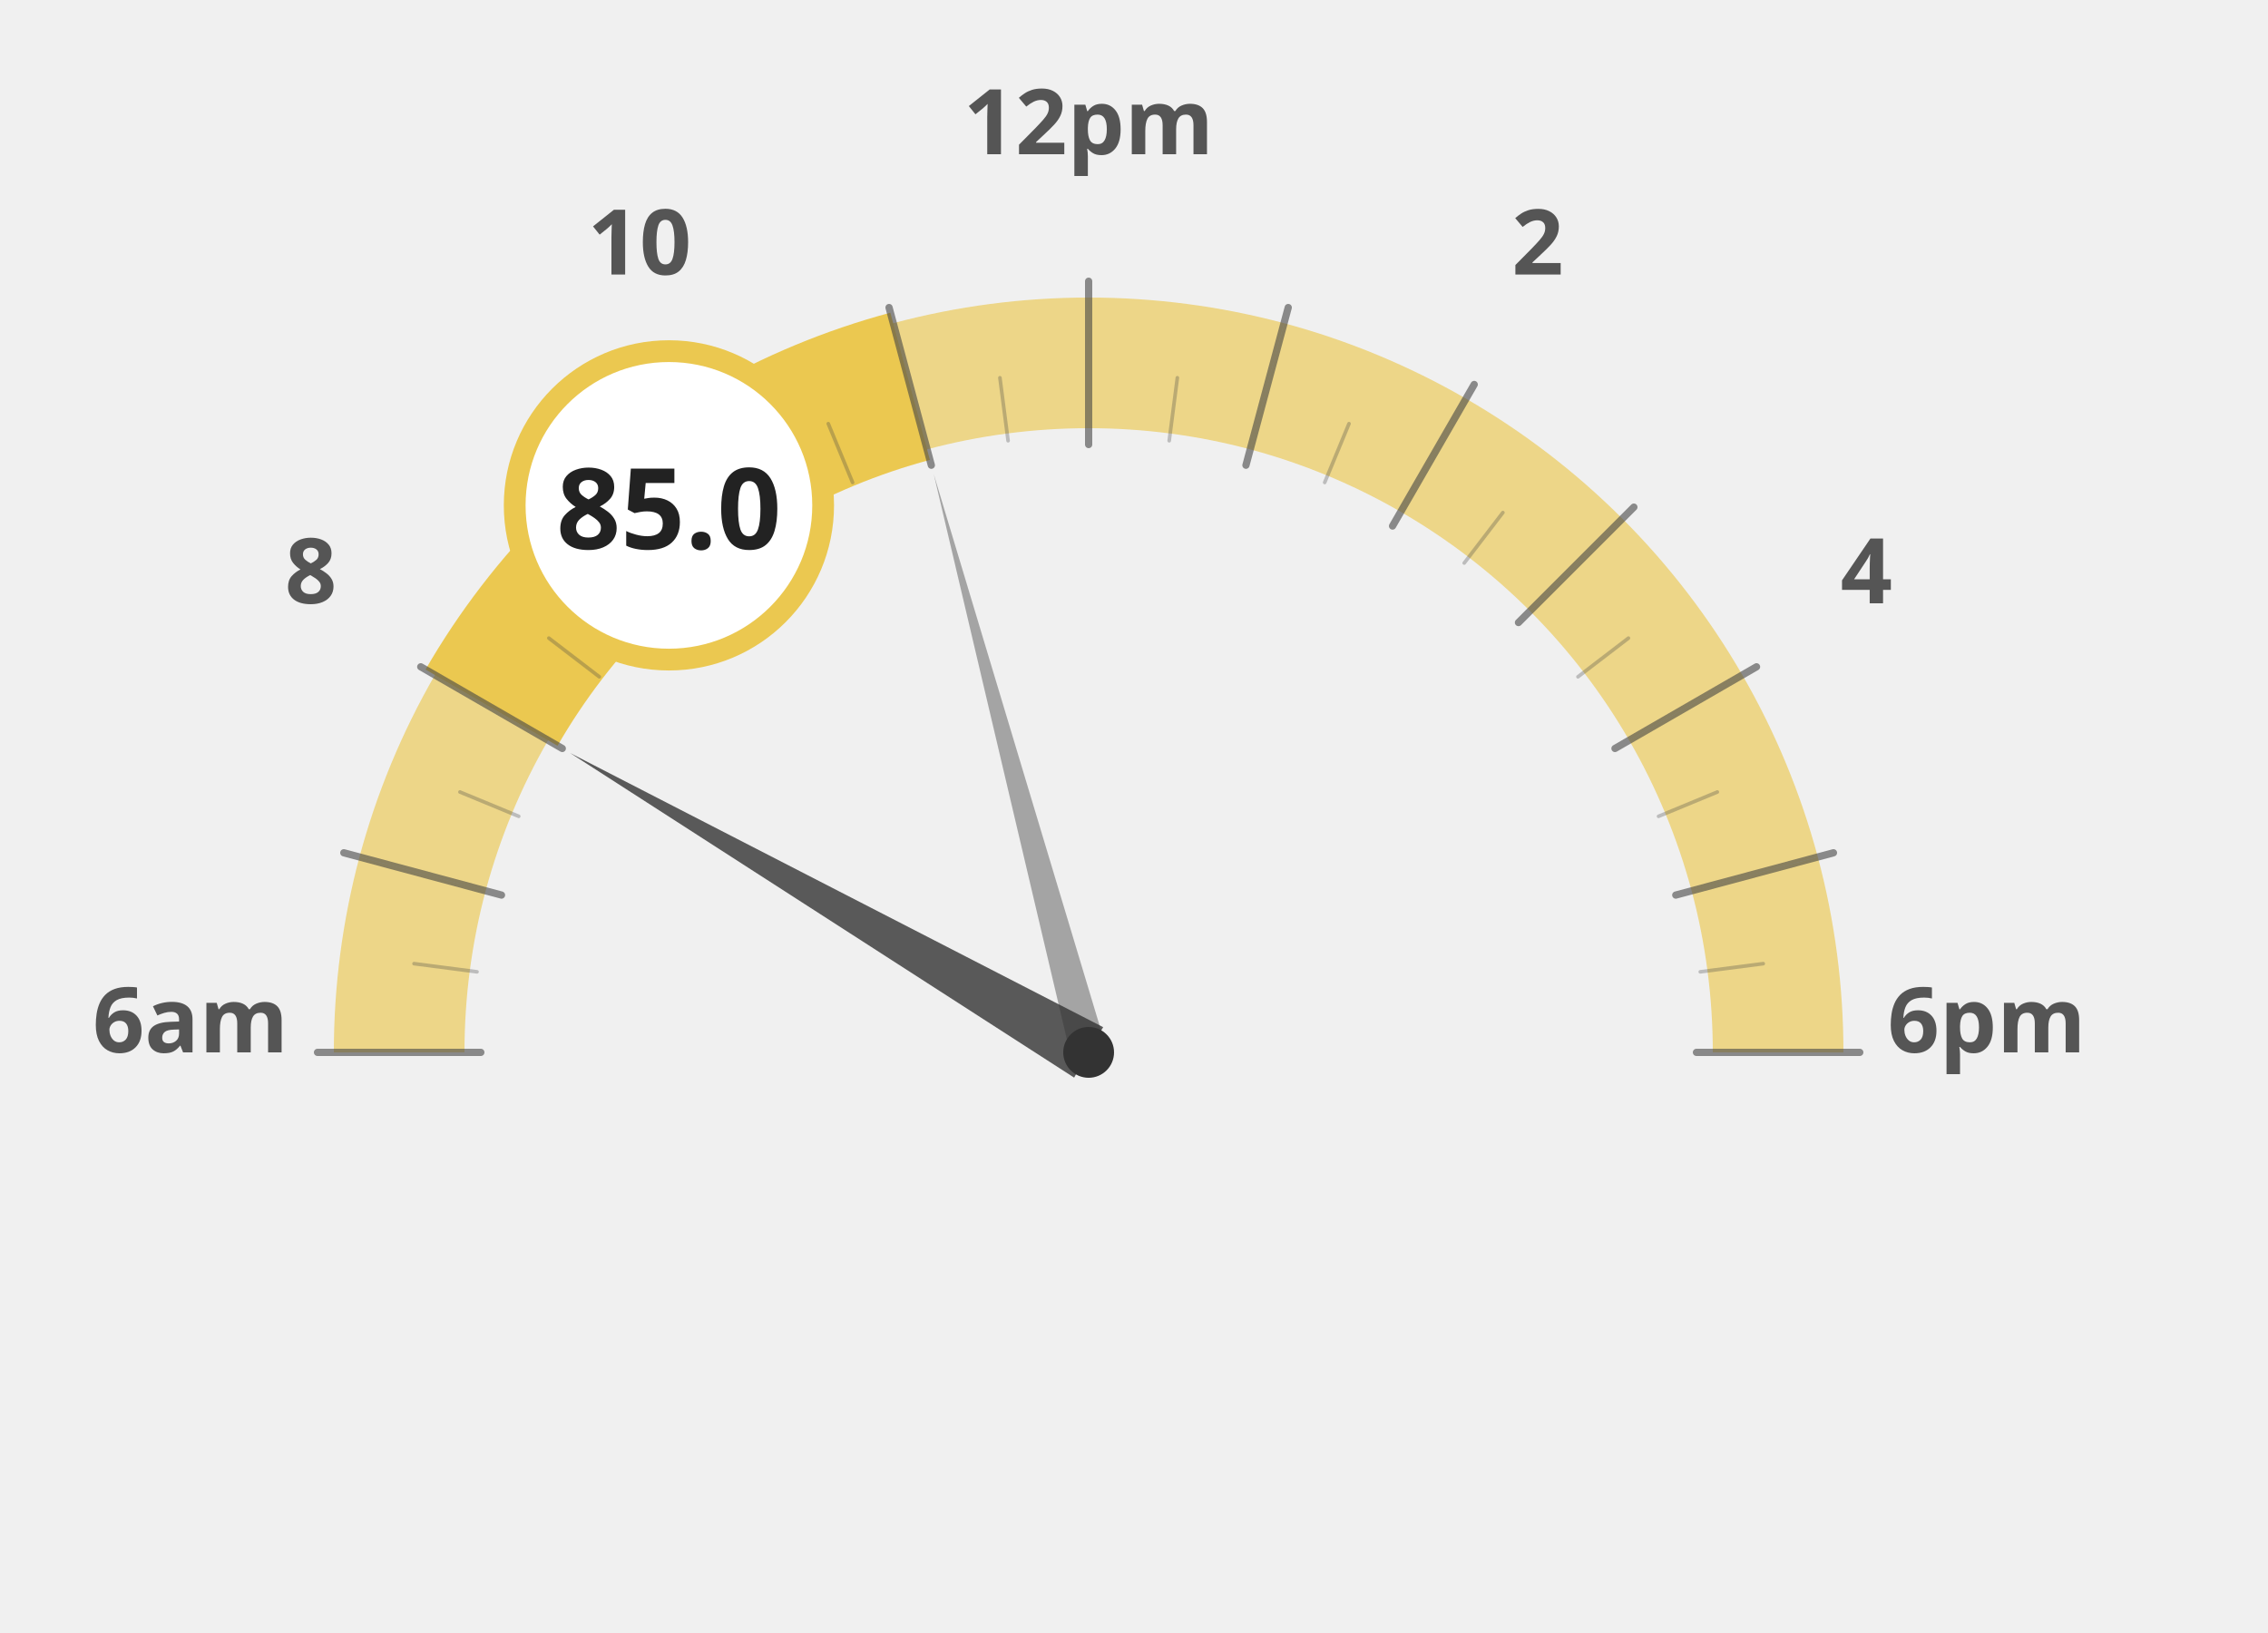
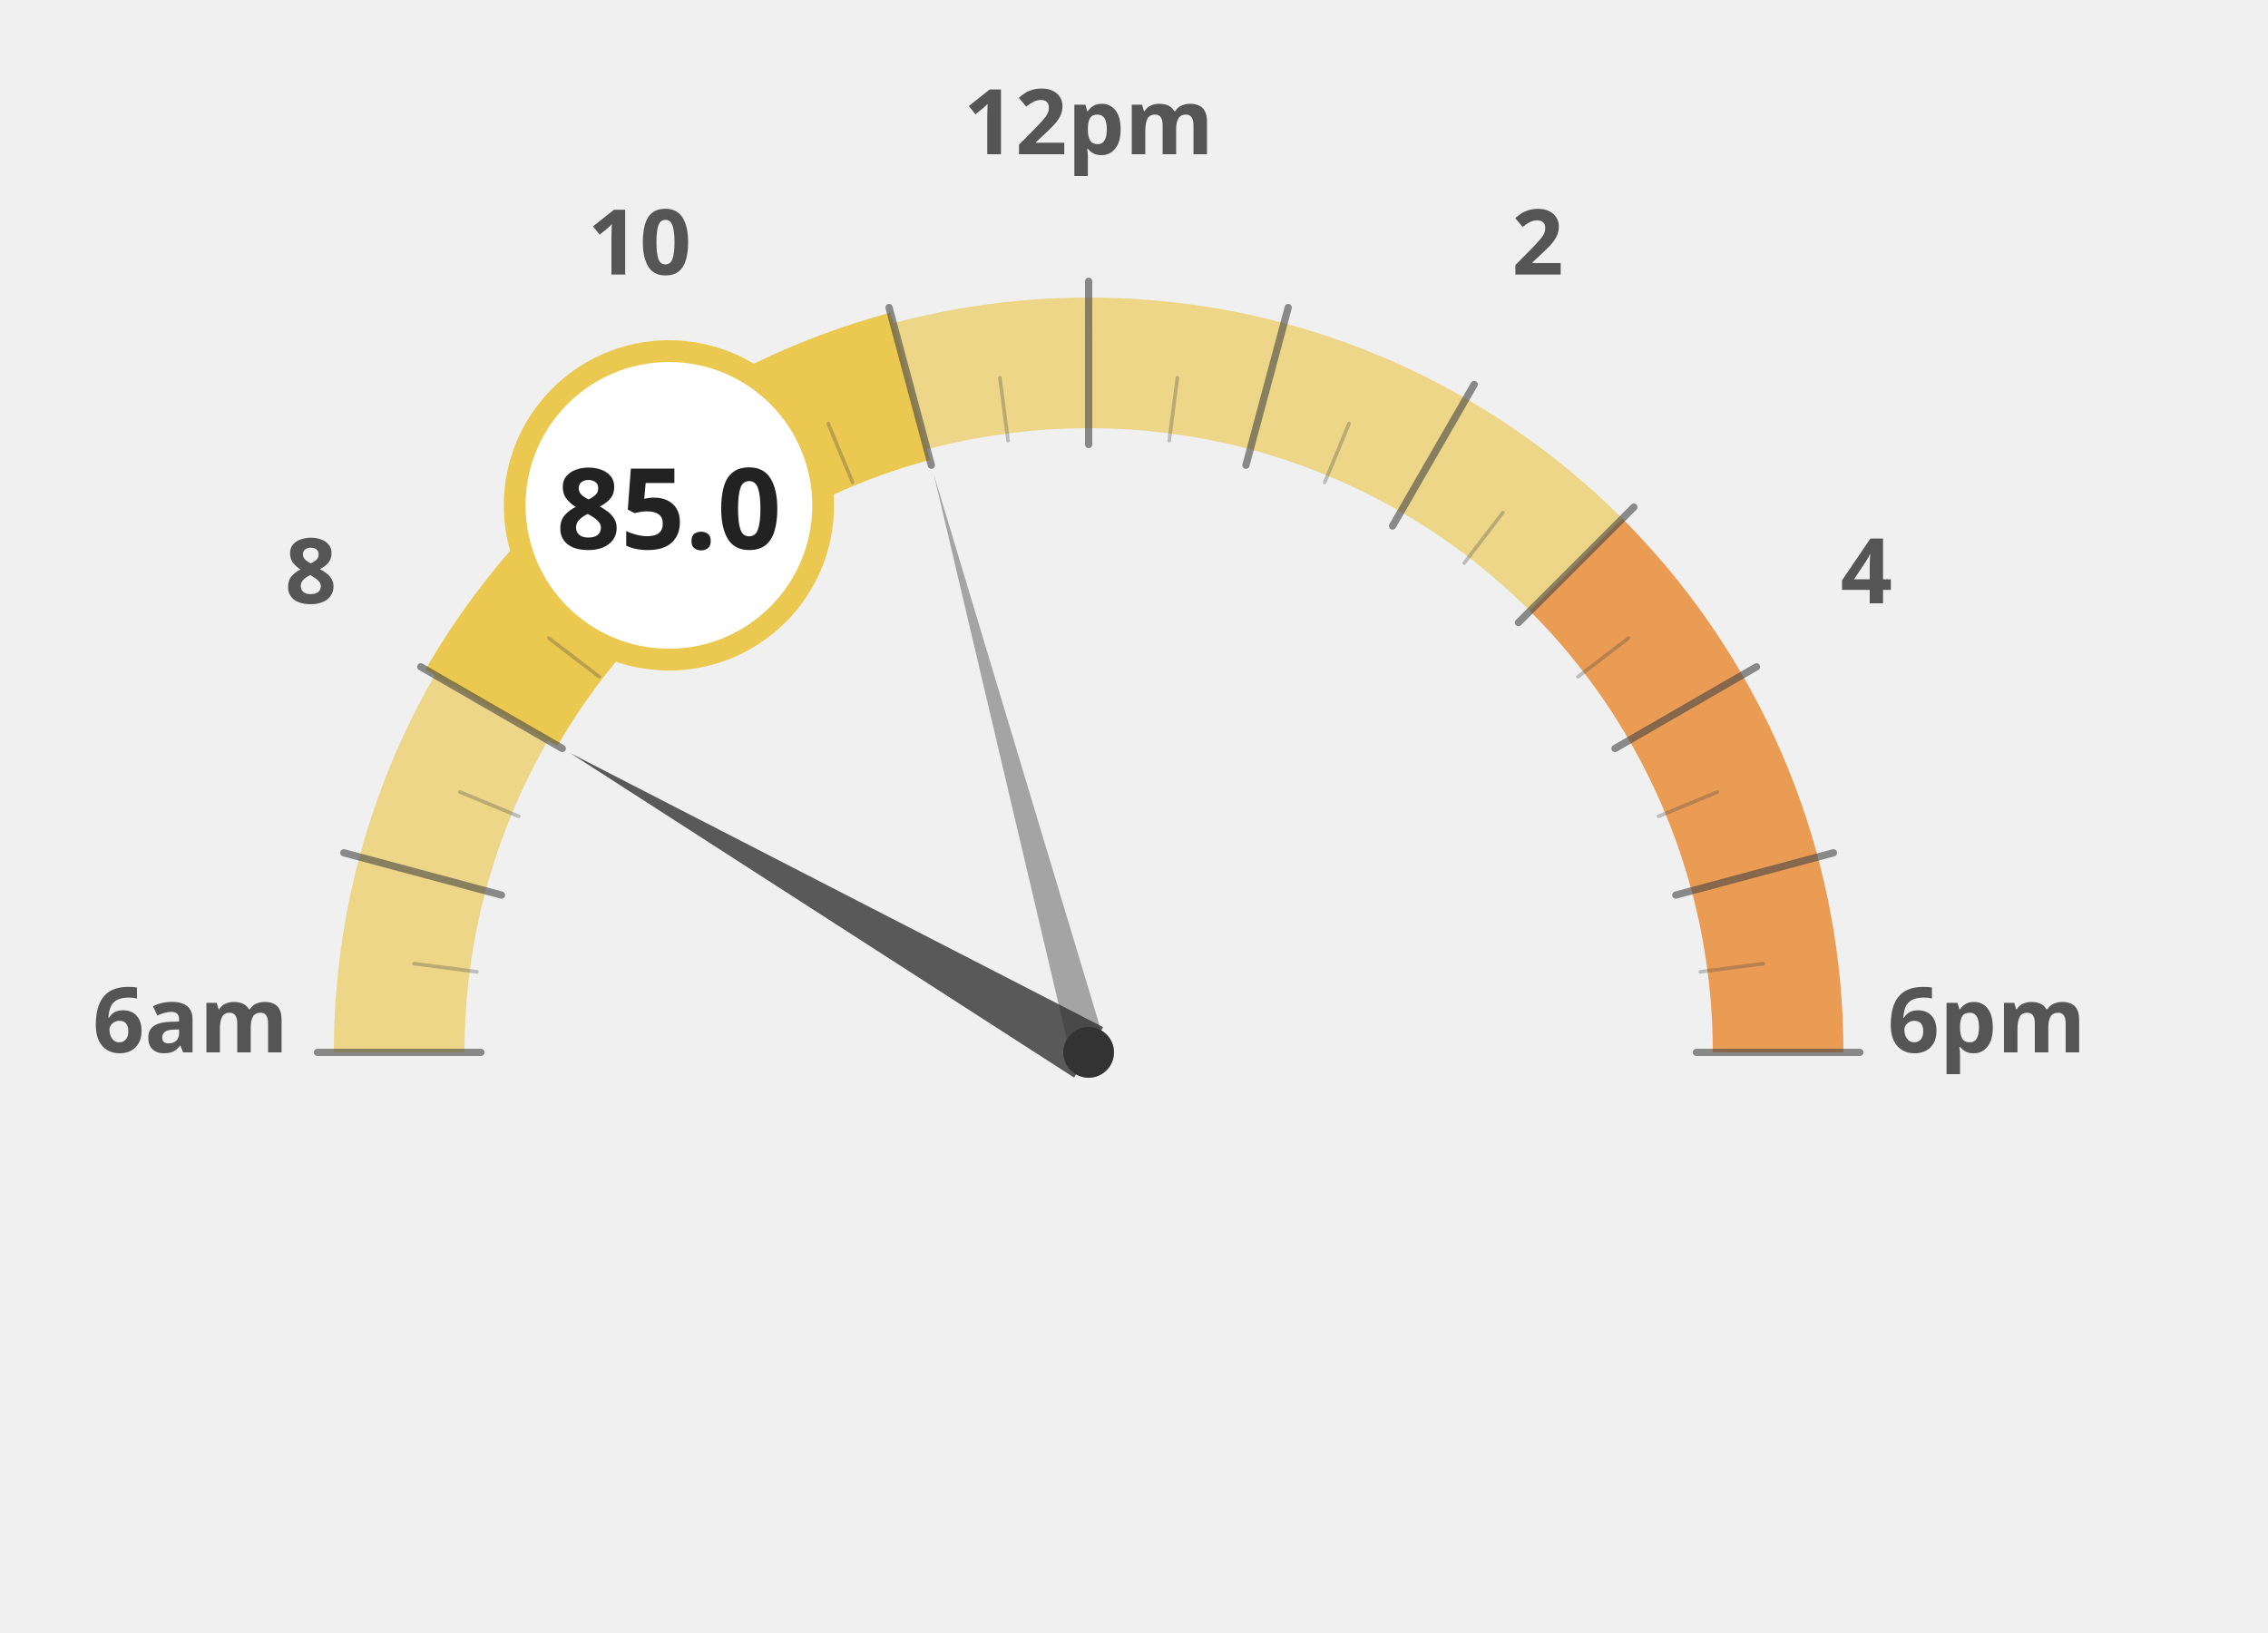
<svg xmlns="http://www.w3.org/2000/svg" width="100%" height="100%" viewBox="0 0 1250 900">
  <g transform="translate(100, 100)">
    <path d="M 120.0 480.0 A 380 380 0 0 1 132.9 381.6" fill="none" stroke="#ebc850" stroke-width="72" stroke-opacity="0.65" />
    <path d="M 132.9 381.6 A 380 380 0 0 1 170.9 290.0" fill="none" stroke="#ebc850" stroke-width="72" stroke-opacity="0.65" />
    <path d="M 170.9 290.0 A 380 380 0 0 1 231.3 211.3" fill="none" stroke="#ebc850" stroke-width="72" stroke-opacity="1.0" />
    <path d="M 231.3 211.3 A 380 380 0 0 1 310.0 150.9" fill="none" stroke="#ebc850" stroke-width="72" stroke-opacity="1.0" />
    <path d="M 310.0 150.9 A 380 380 0 0 1 401.6 112.9" fill="none" stroke="#ebc850" stroke-width="72" stroke-opacity="1.0" />
    <path d="M 401.6 112.9 A 380 380 0 0 1 500.0 100.0" fill="none" stroke="#ebc850" stroke-width="72" stroke-opacity="0.65" />
    <path d="M 500.0 100.0 A 380 380 0 0 1 598.4 112.9" fill="none" stroke="#ebc850" stroke-width="72" stroke-opacity="0.65" />
    <path d="M 598.4 112.9 A 380 380 0 0 1 690.0 150.9" fill="none" stroke="#ebc850" stroke-width="72" stroke-opacity="0.65" />
    <path d="M 690.0 150.9 A 380 380 0 0 1 768.7 211.3" fill="none" stroke="#ebc850" stroke-width="72" stroke-opacity="0.65" />
-     <path d="M 768.7 211.3 A 380 380 0 0 1 829.1 290.0" fill="none" stroke="#ebc850" stroke-width="72" stroke-opacity="0.65" />
-     <path d="M 829.1 290.0 A 380 380 0 0 1 867.1 381.6" fill="none" stroke="#ebc850" stroke-width="72" stroke-opacity="0.65" />
-     <path d="M 867.1 381.6 A 380 380 0 0 1 880.0 480.0" fill="none" stroke="#ebc850" stroke-width="72" stroke-opacity="0.65" />
+     <path d="M 768.7 211.3 A 380 380 0 0 1 829.1 290.0" fill="none" stroke="#e66e00" stroke-width="72" stroke-opacity="0.65" />
+     <path d="M 829.1 290.0 A 380 380 0 0 1 867.1 381.6" fill="none" stroke="#e66e00" stroke-width="72" stroke-opacity="0.65" />
+     <path d="M 867.1 381.6 A 380 380 0 0 1 880.0 480.0" fill="none" stroke="#e66e00" stroke-width="72" stroke-opacity="0.65" />
    <text x="5.0" y="480" text-anchor="middle" font-family="Montserrat, sans-serif" font-size="50" font-weight="900" fill="#555">6am</text>
    <text x="71.317" y="232.5" text-anchor="middle" font-family="Montserrat, sans-serif" font-size="50" font-weight="900" fill="#555">8</text>
    <text x="252.5" y="51.317" text-anchor="middle" font-family="Montserrat, sans-serif" font-size="50" font-weight="900" fill="#555">10</text>
    <text x="500" y="-15.0" text-anchor="middle" font-family="Montserrat, sans-serif" font-size="50" font-weight="900" fill="#555">12pm</text>
    <text x="747.5" y="51.317" text-anchor="middle" font-family="Montserrat, sans-serif" font-size="50" font-weight="900" fill="#555">2</text>
    <text x="928.683" y="232.5" text-anchor="middle" font-family="Montserrat, sans-serif" font-size="50" font-weight="900" fill="#555">4</text>
    <text x="995.0" y="480.0" text-anchor="middle" font-family="Montserrat, sans-serif" font-size="50" font-weight="900" fill="#555">6pm</text>
    <path d="M 170.9 290.0 A 380 380 0 0 1 231.3 211.3" fill="none" stroke="#ebc850" stroke-width="84" stroke-linecap="butt" />
    <path d="M 231.3 211.3 A 380 380 0 0 1 310.0 150.9" fill="none" stroke="#ebc850" stroke-width="84" stroke-linecap="butt" />
    <path d="M 310.0 150.9 A 380 380 0 0 1 401.6 112.9" fill="none" stroke="#ebc850" stroke-width="84" stroke-linecap="butt" />
    <line x1="165.0" y1="480.0" x2="75.0" y2="480.0" stroke="#444" stroke-width="4" stroke-linecap="round" opacity="0.6" />
    <line x1="162.9" y1="435.6" x2="128.2" y2="431.1" stroke="#444" stroke-width="2" stroke-linecap="round" opacity="0.3" />
    <line x1="176.4" y1="393.3" x2="89.5" y2="370.0" stroke="#444" stroke-width="4" stroke-linecap="round" opacity="0.6" />
    <line x1="185.9" y1="349.9" x2="153.5" y2="336.5" stroke="#444" stroke-width="2" stroke-linecap="round" opacity="0.3" />
    <line x1="209.9" y1="312.5" x2="131.9" y2="267.5" stroke="#444" stroke-width="4" stroke-linecap="round" opacity="0.6" />
    <line x1="230.3" y1="273.0" x2="202.5" y2="251.7" stroke="#444" stroke-width="2" stroke-linecap="round" opacity="0.3" />
    <line x1="263.1" y1="243.1" x2="199.5" y2="179.5" stroke="#444" stroke-width="4" stroke-linecap="round" opacity="0.6" />
    <line x1="293.0" y1="210.3" x2="271.7" y2="182.5" stroke="#444" stroke-width="2" stroke-linecap="round" opacity="0.3" />
    <line x1="332.5" y1="189.9" x2="287.5" y2="111.9" stroke="#444" stroke-width="4" stroke-linecap="round" opacity="0.6" />
    <line x1="369.9" y1="165.9" x2="356.5" y2="133.5" stroke="#444" stroke-width="2" stroke-linecap="round" opacity="0.3" />
    <line x1="413.3" y1="156.4" x2="390.0" y2="69.5" stroke="#444" stroke-width="4" stroke-linecap="round" opacity="0.6" />
    <line x1="455.6" y1="142.9" x2="451.1" y2="108.2" stroke="#444" stroke-width="2" stroke-linecap="round" opacity="0.3" />
    <line x1="500.0" y1="145.0" x2="500.0" y2="55.0" stroke="#444" stroke-width="4" stroke-linecap="round" opacity="0.6" />
    <line x1="544.4" y1="142.9" x2="548.9" y2="108.2" stroke="#444" stroke-width="2" stroke-linecap="round" opacity="0.3" />
    <line x1="586.7" y1="156.4" x2="610.0" y2="69.5" stroke="#444" stroke-width="4" stroke-linecap="round" opacity="0.6" />
    <line x1="630.1" y1="165.9" x2="643.5" y2="133.5" stroke="#444" stroke-width="2" stroke-linecap="round" opacity="0.3" />
    <line x1="667.5" y1="189.9" x2="712.5" y2="111.9" stroke="#444" stroke-width="4" stroke-linecap="round" opacity="0.6" />
    <line x1="707.0" y1="210.3" x2="728.3" y2="182.5" stroke="#444" stroke-width="2" stroke-linecap="round" opacity="0.3" />
    <line x1="736.9" y1="243.1" x2="800.5" y2="179.5" stroke="#444" stroke-width="4" stroke-linecap="round" opacity="0.6" />
    <line x1="769.7" y1="273.0" x2="797.5" y2="251.7" stroke="#444" stroke-width="2" stroke-linecap="round" opacity="0.3" />
    <line x1="790.1" y1="312.5" x2="868.1" y2="267.5" stroke="#444" stroke-width="4" stroke-linecap="round" opacity="0.6" />
    <line x1="814.1" y1="349.9" x2="846.5" y2="336.5" stroke="#444" stroke-width="2" stroke-linecap="round" opacity="0.3" />
    <line x1="823.6" y1="393.3" x2="910.5" y2="370.0" stroke="#444" stroke-width="4" stroke-linecap="round" opacity="0.6" />
    <line x1="837.1" y1="435.6" x2="871.8" y2="431.1" stroke="#444" stroke-width="2" stroke-linecap="round" opacity="0.3" />
    <line x1="835.0" y1="480.0" x2="925.0" y2="480.0" stroke="#444" stroke-width="4" stroke-linecap="round" opacity="0.6" />
    <polygon points="214.2,315.0 492.0,493.9 508.0,466.1" fill="#333" opacity="0.8" />
    <polygon points="414.6,161.2 490.3,482.6 509.7,477.4" fill="#333" opacity="0.4" />
    <circle cx="500" cy="480" r="14" fill="#333" />
    <circle cx="268.671" cy="178.526" r="85" fill="white" stroke="#ebc850" stroke-width="12" />
    <text x="268.671" y="202.526" text-anchor="middle" font-family="Montserrat, sans-serif" font-size="62" font-weight="800" fill="#222">85.0</text>
  </g>
</svg>
